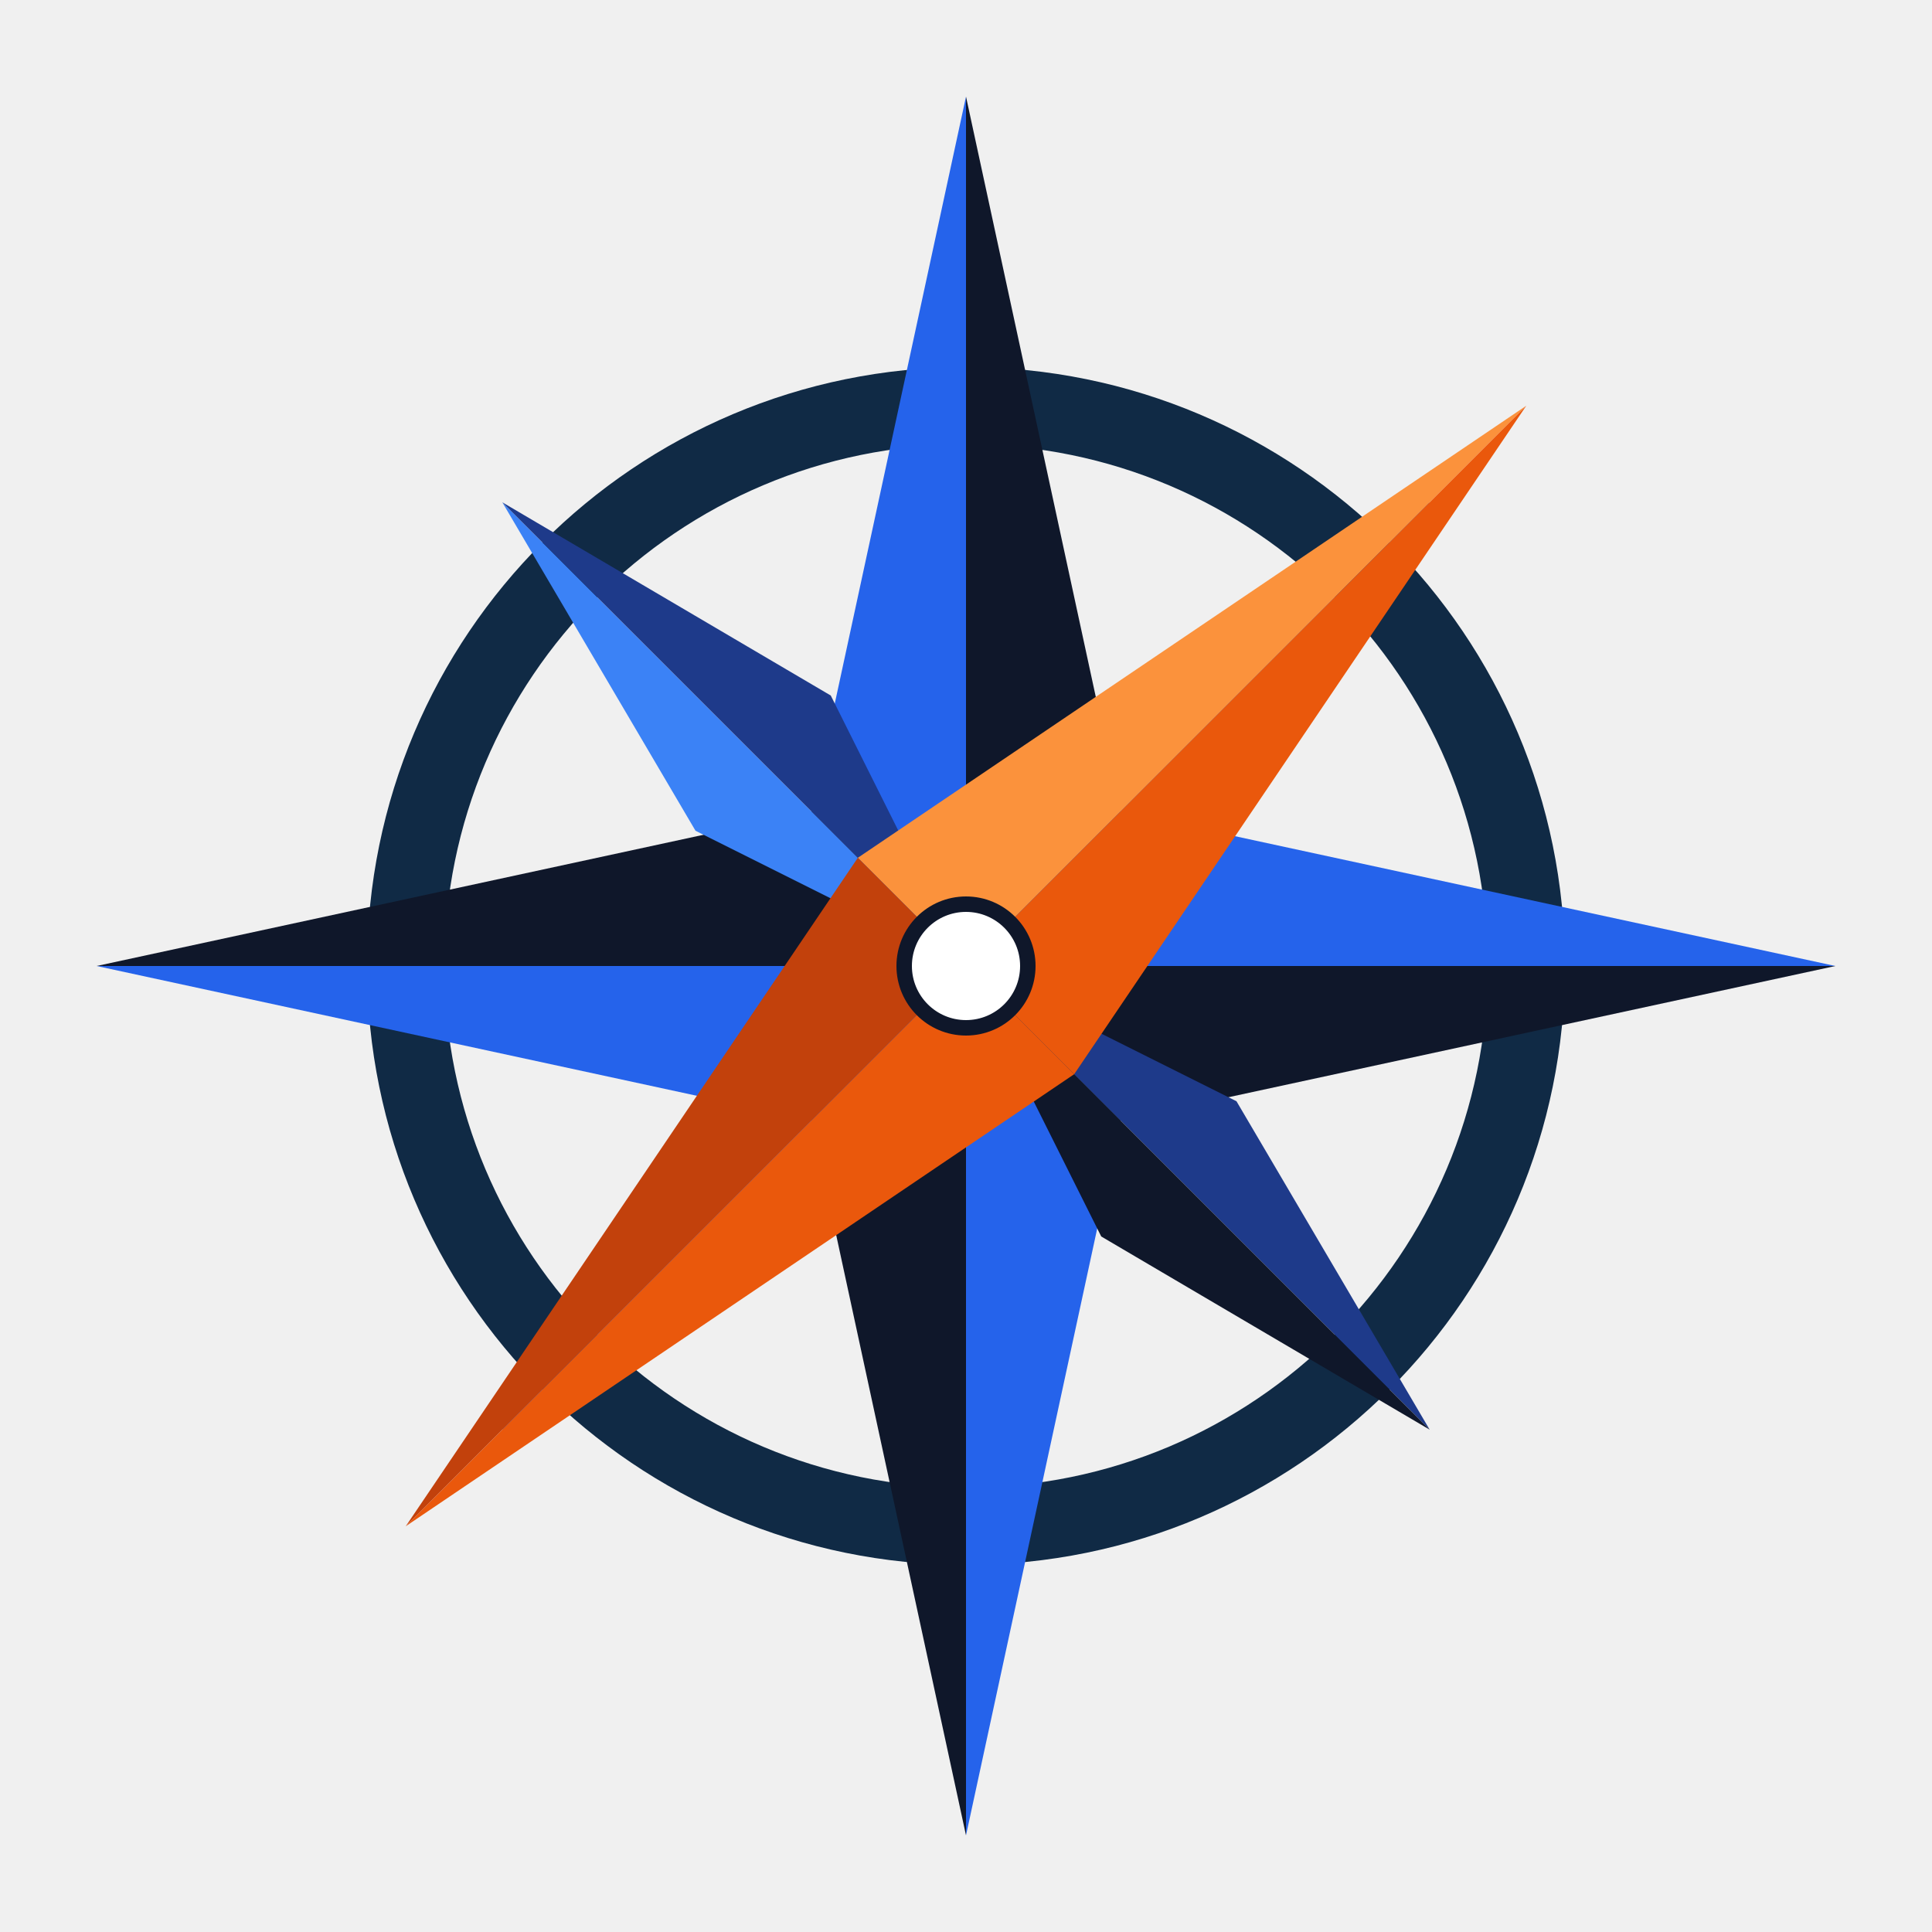
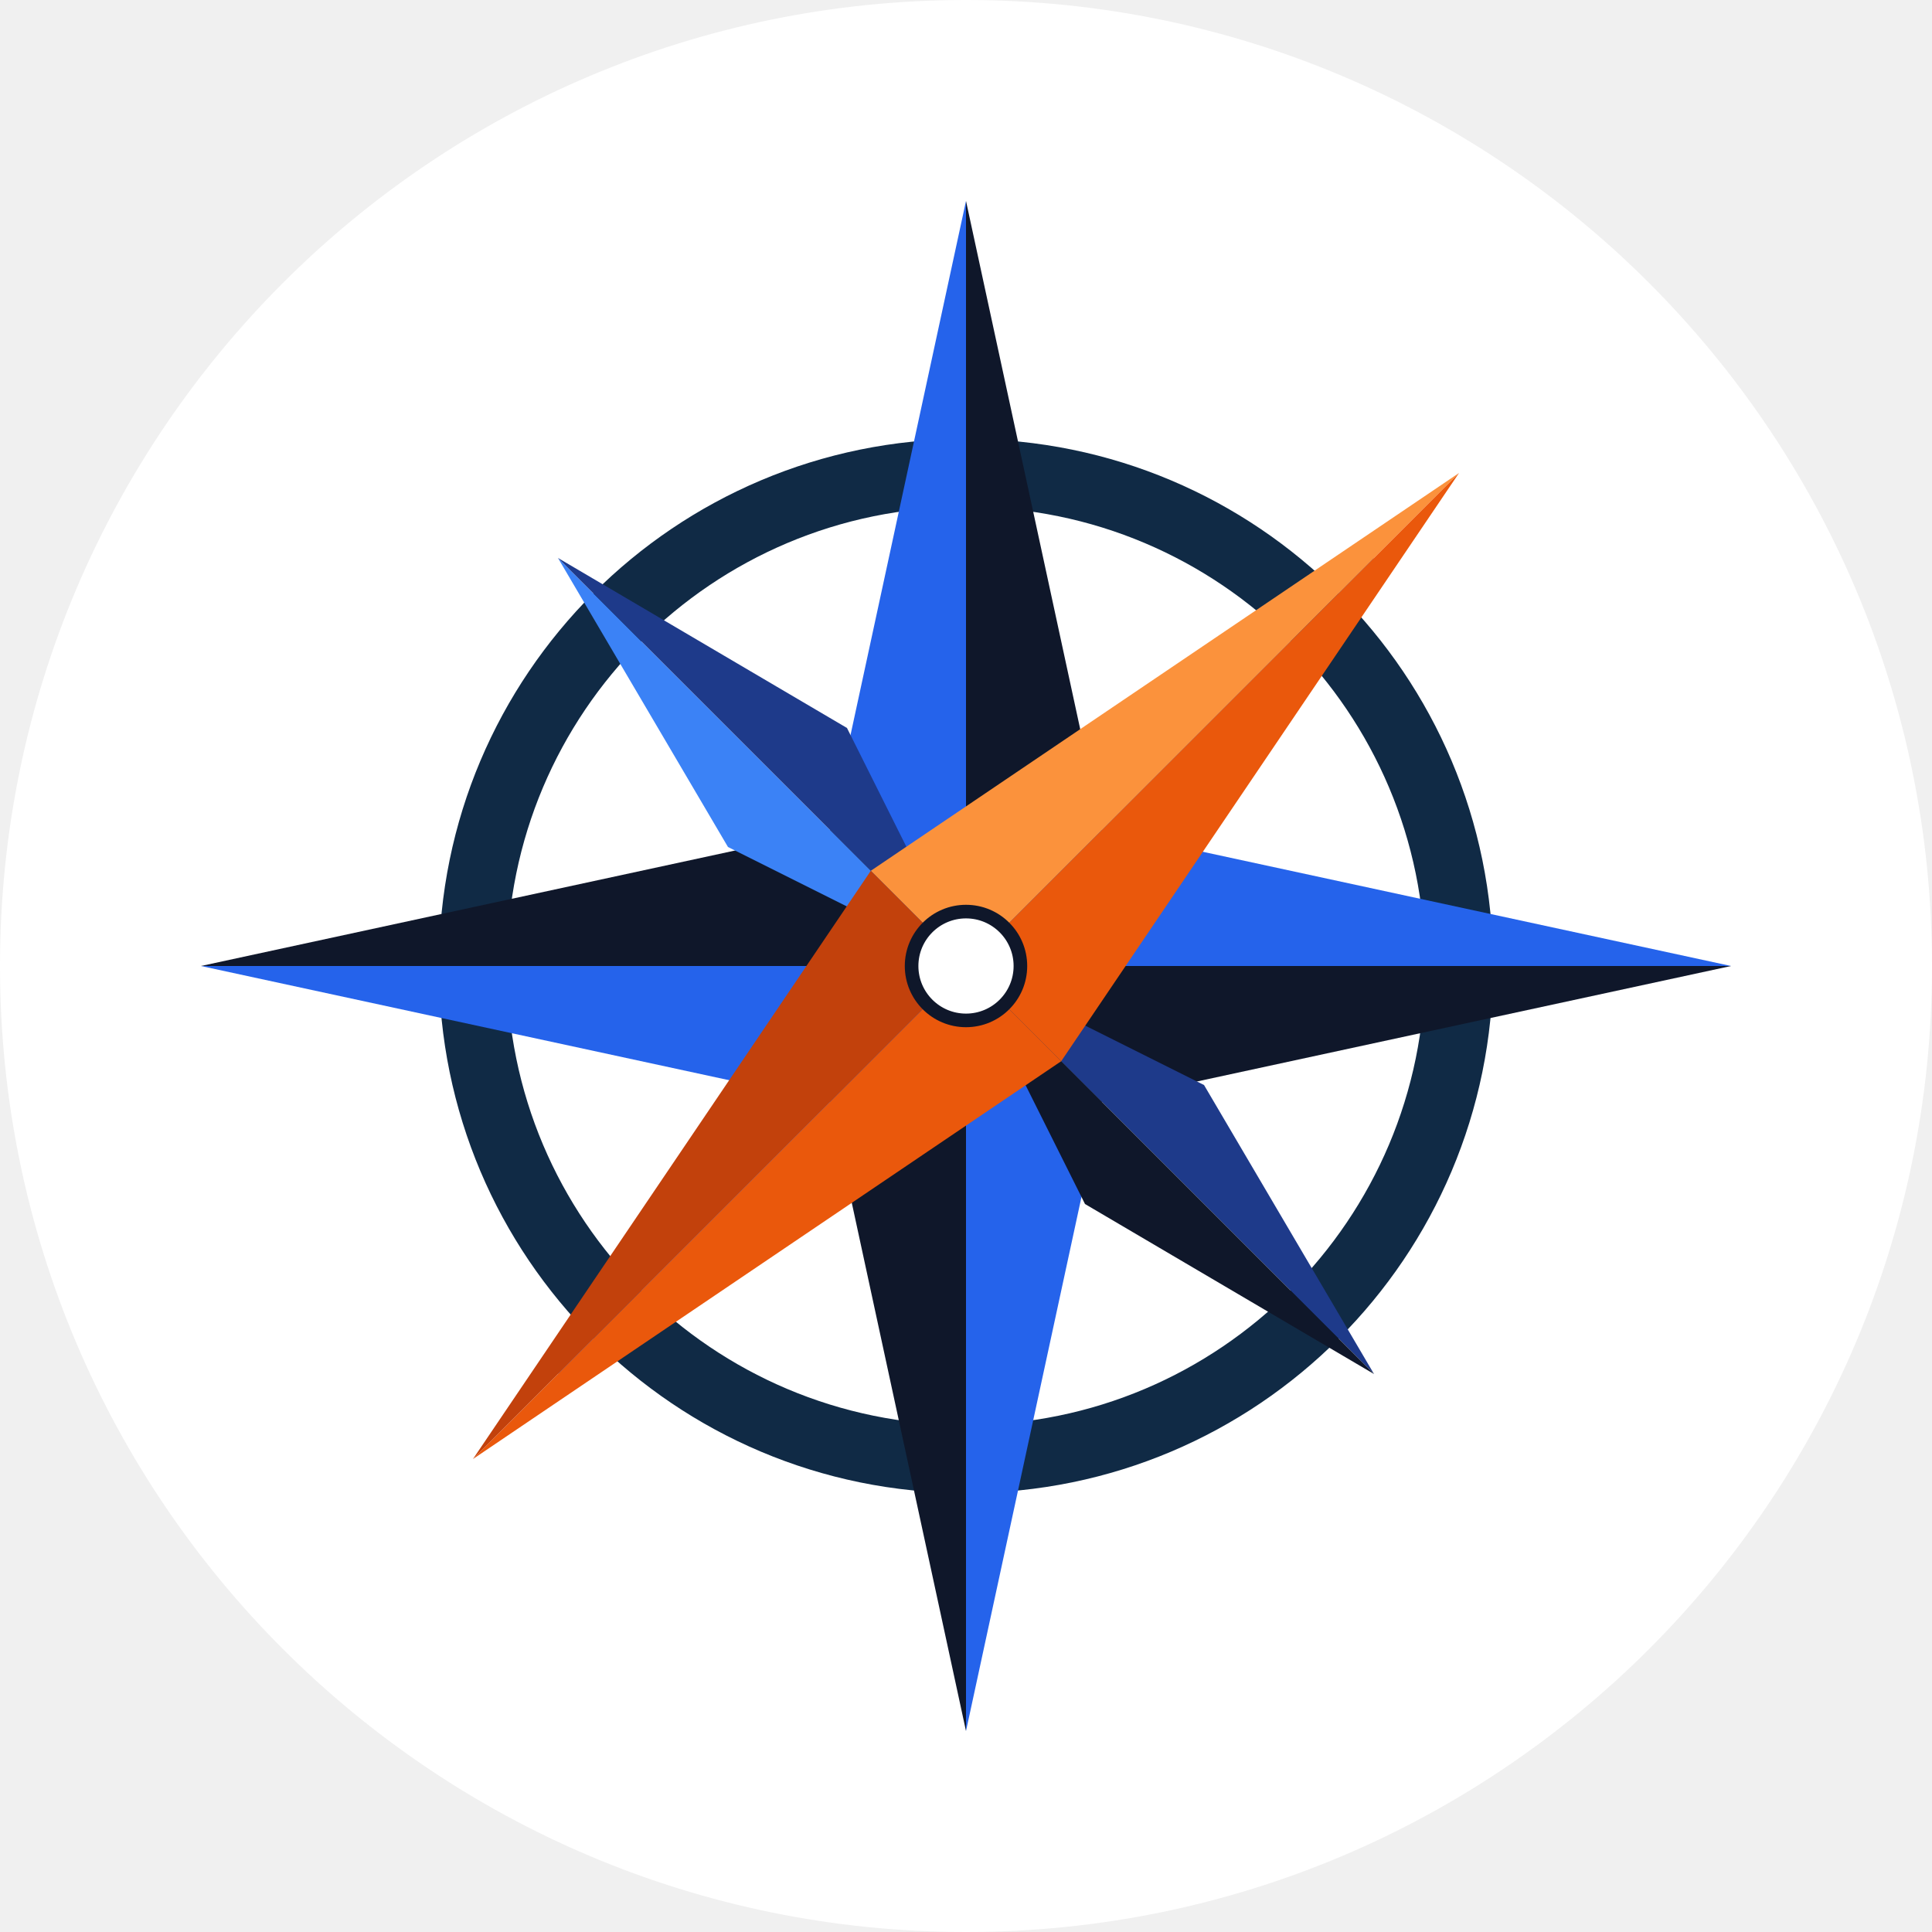
<svg xmlns="http://www.w3.org/2000/svg" viewBox="0 0 500 500" role="img" aria-label="sfmc.guide">
-   <circle cx="250" cy="250" r="145" fill="none" stroke="#102A45" stroke-width="20" />
-   <polygon points="250,25 250,250 210,210" fill="#2563EB" />
-   <polygon points="250,25 290,210 250,250" fill="#0F172A" />
-   <polygon points="250,475 210,290 250,250" fill="#0F172A" />
-   <polygon points="250,475 250,250 290,290" fill="#2563EB" />
-   <polygon points="475,250 290,210 250,250" fill="#2563EB" />
-   <polygon points="475,250 250,250 290,290" fill="#0F172A" />
-   <polygon points="25,250 210,210 250,250" fill="#0F172A" />
-   <polygon points="25,250 250,250 210,290" fill="#2563EB" />
-   <polygon points="370,130 250,250 285,180" fill="#3B82F6" />
-   <polygon points="370,130 320,215 250,250" fill="#1E3A8A" />
-   <polygon points="370,370 250,250 320,285" fill="#1E3A8A" />
-   <polygon points="370,370 285,320 250,250" fill="#0F172A" />
-   <polygon points="130,370 250,250 215,320" fill="#1E3A8A" />
-   <polygon points="130,370 180,285 250,250" fill="#3B82F6" />
-   <polygon points="130,130 250,250 180,215" fill="#3B82F6" />
-   <polygon points="130,130 215,180 250,250" fill="#1E3A8A" />
-   <polygon points="395,105 250,250 222,222" fill="#FB923C" />
-   <polygon points="395,105 278,278 250,250" fill="#EA580C" />
-   <polygon points="105,395 250,250 278,278" fill="#EA580C" />
-   <polygon points="105,395 222,222 250,250" fill="#C2410C" />
-   <circle cx="250" cy="250" r="16" fill="#FFFFFF" stroke="#0F172A" stroke-width="4" />
+   <circle cx="250" cy="250" r="250" fill="#FFFFFF" />
+   <g transform="translate(250 250) scale(0.88) translate(-250 -250)">
+     <circle cx="250" cy="250" r="145" fill="none" stroke="#102A45" stroke-width="20" />
+     <polygon points="250,25 250,250 210,210" fill="#2563EB" />
+     <polygon points="250,25 290,210 250,250" fill="#0F172A" />
+     <polygon points="250,475 210,290 250,250" fill="#0F172A" />
+     <polygon points="250,475 250,250 290,290" fill="#2563EB" />
+     <polygon points="475,250 290,210 250,250" fill="#2563EB" />
+     <polygon points="475,250 250,250 290,290" fill="#0F172A" />
+     <polygon points="25,250 210,210 250,250" fill="#0F172A" />
+     <polygon points="25,250 250,250 210,290" fill="#2563EB" />
+     <polygon points="370,130 250,250 285,180" fill="#3B82F6" />
+     <polygon points="370,130 320,215 250,250" fill="#1E3A8A" />
+     <polygon points="370,370 250,250 320,285" fill="#1E3A8A" />
+     <polygon points="370,370 285,320 250,250" fill="#0F172A" />
+     <polygon points="130,370 250,250 215,320" fill="#1E3A8A" />
+     <polygon points="130,370 180,285 250,250" fill="#3B82F6" />
+     <polygon points="130,130 250,250 180,215" fill="#3B82F6" />
+     <polygon points="130,130 215,180 250,250" fill="#1E3A8A" />
+     <polygon points="395,105 250,250 222,222" fill="#FB923C" />
+     <polygon points="395,105 278,278 250,250" fill="#EA580C" />
+     <polygon points="105,395 250,250 278,278" fill="#EA580C" />
+     <polygon points="105,395 222,222 250,250" fill="#C2410C" />
+     <circle cx="250" cy="250" r="16" fill="#FFFFFF" stroke="#0F172A" stroke-width="4" />
+   </g>
</svg>
